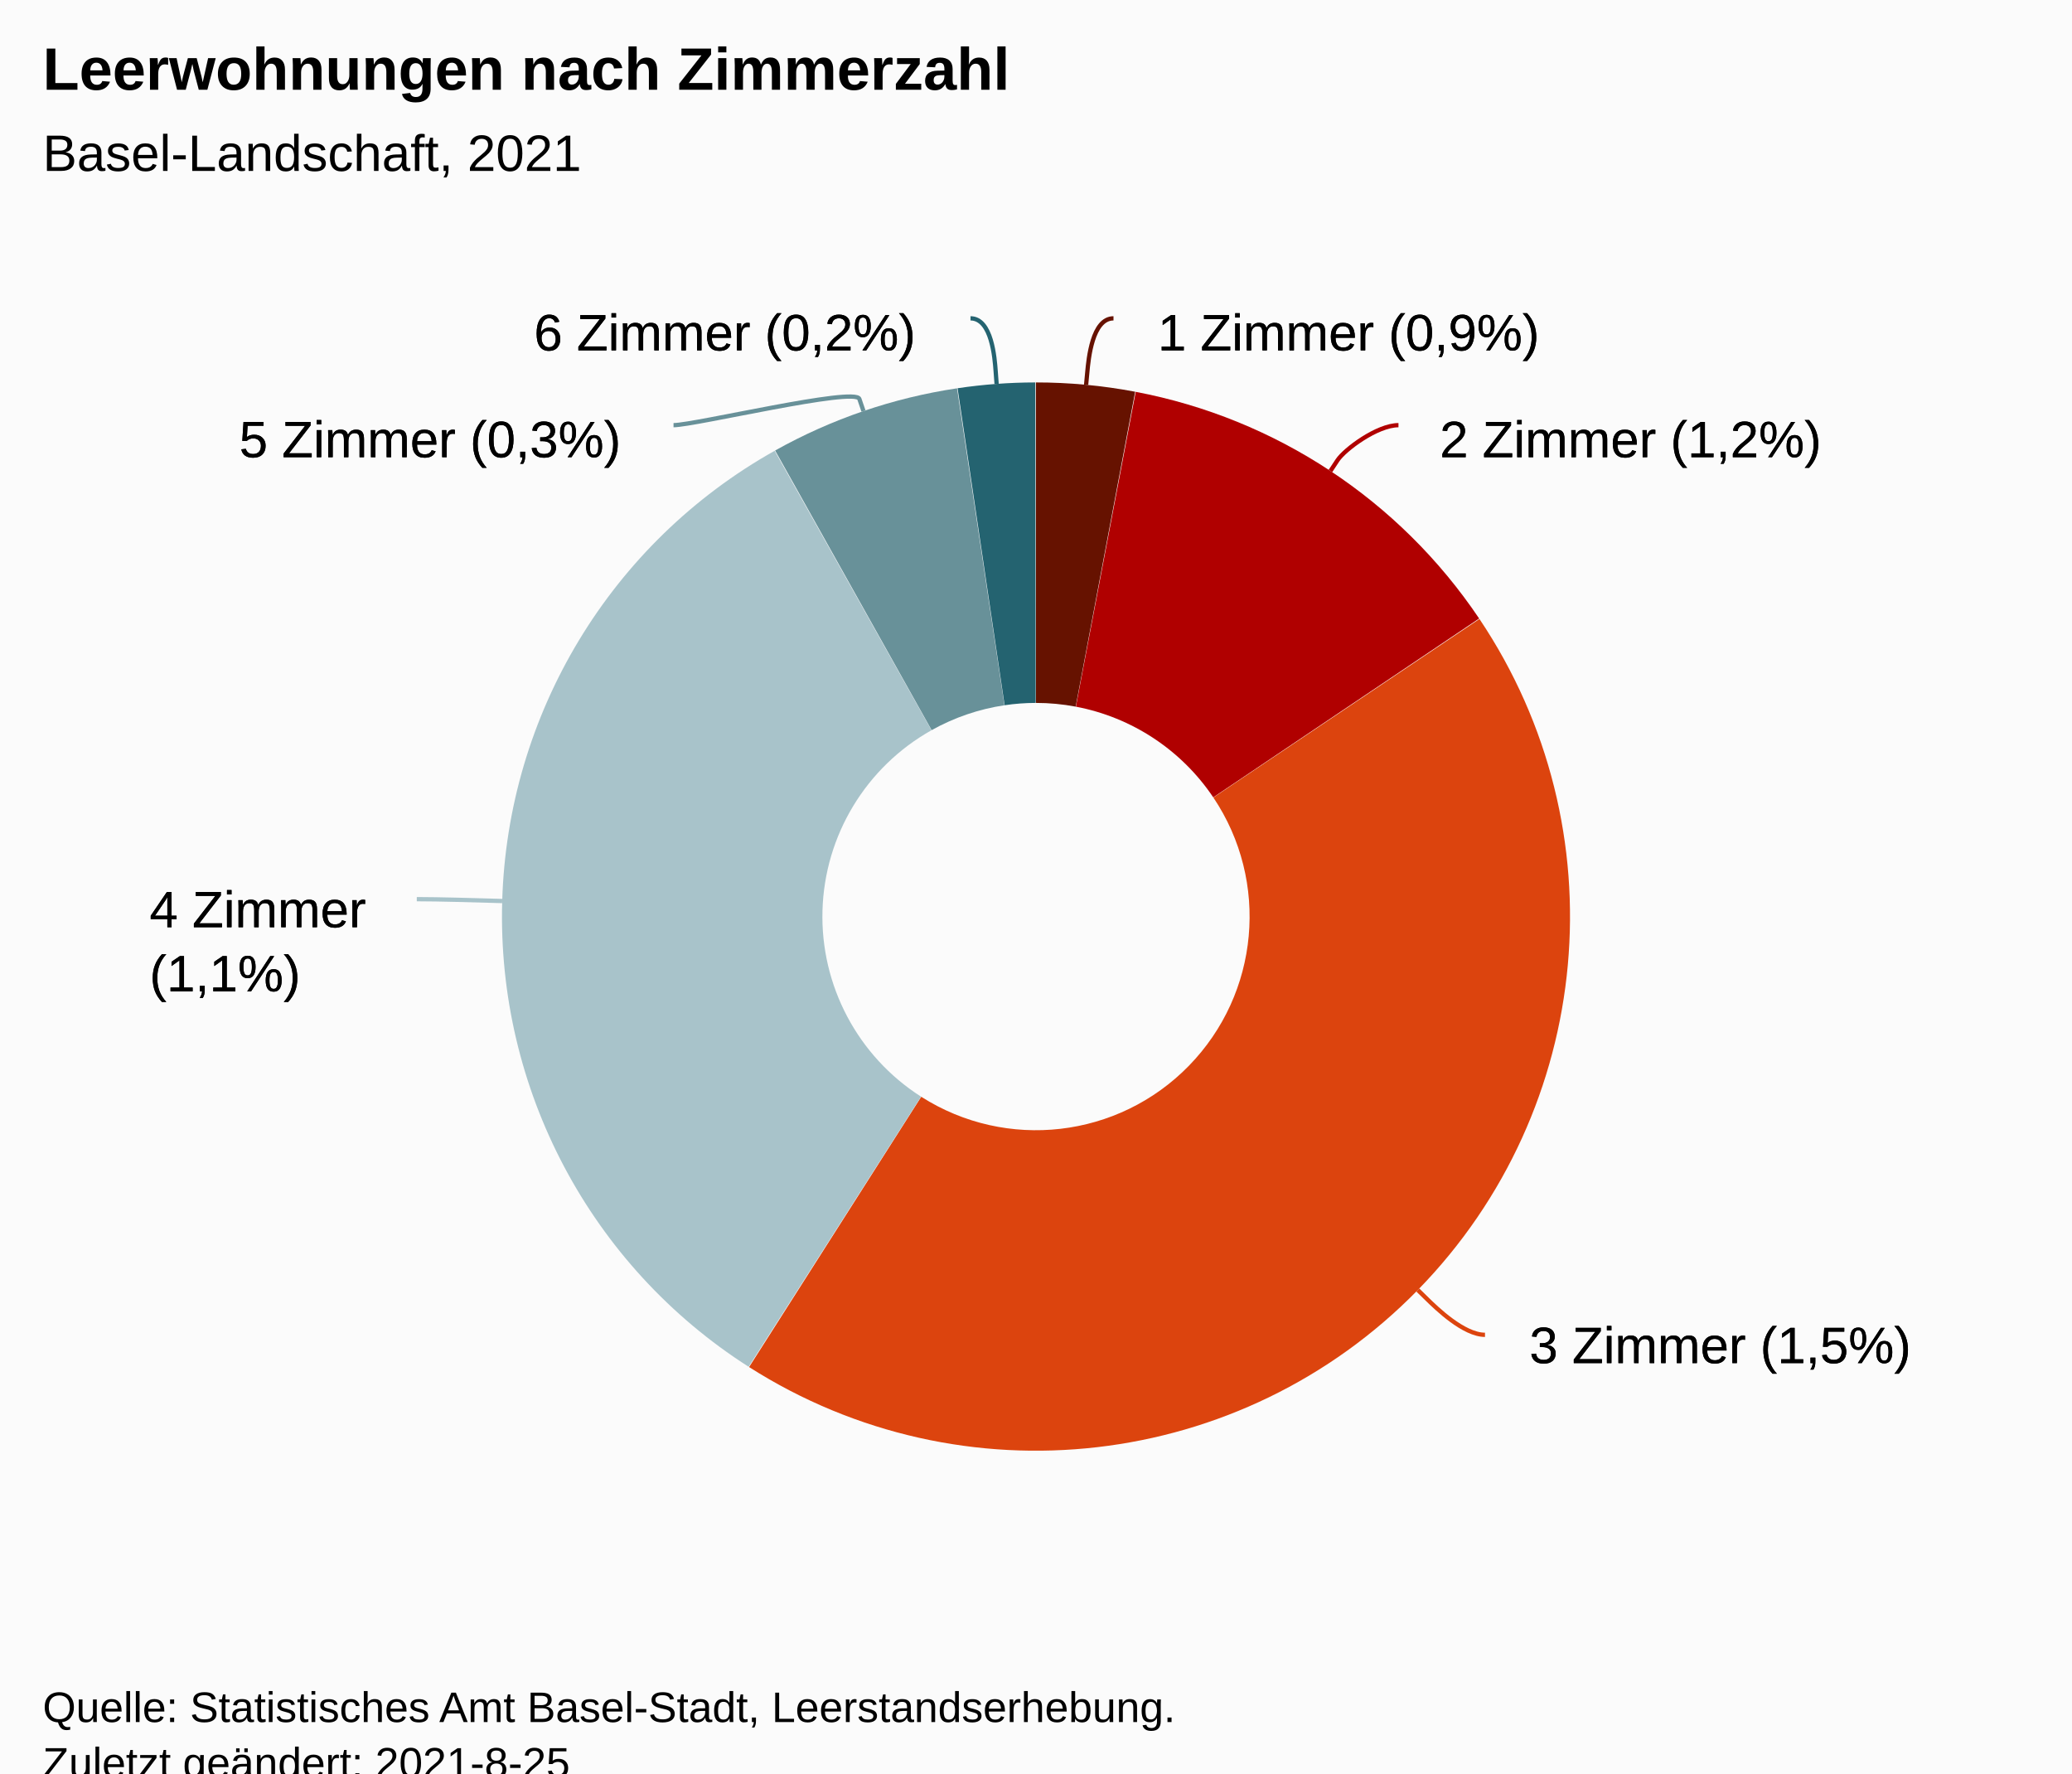
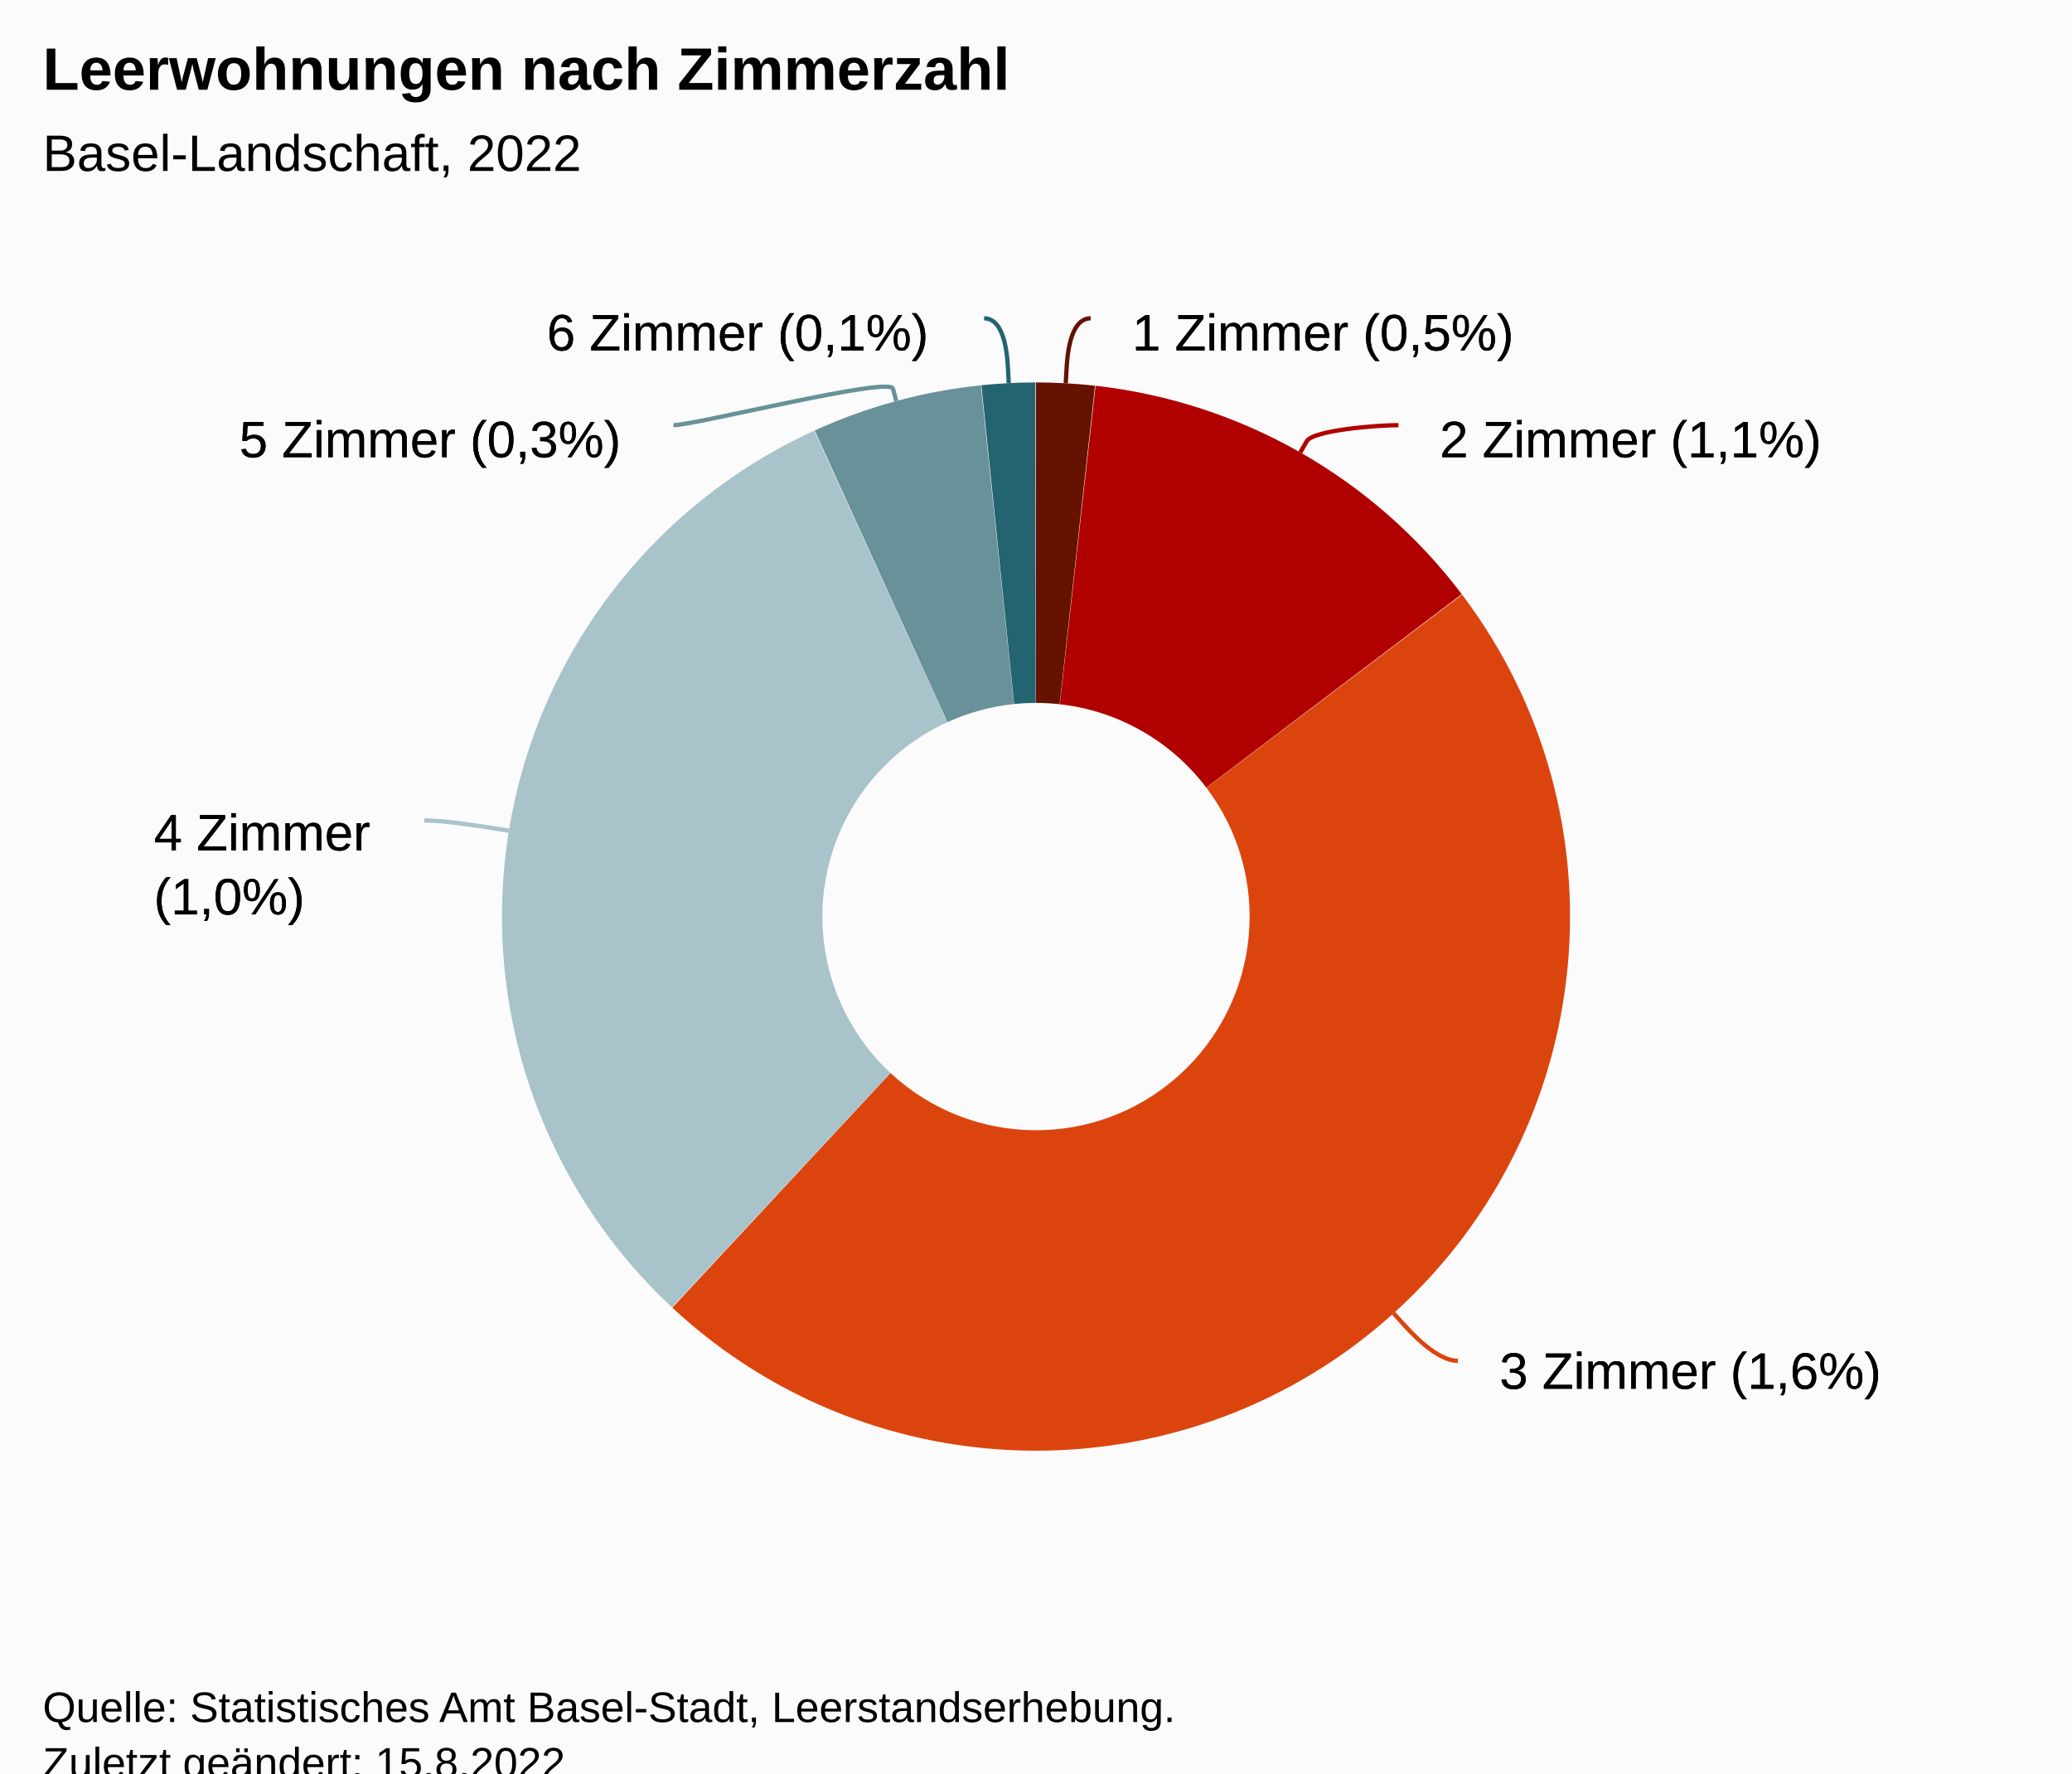
<svg xmlns="http://www.w3.org/2000/svg" version="1.1" class="highcharts-root" style="font-family:Arial;font-size:12px;" viewBox="0 0 485 415">
  <defs>
-     <clipPath id="highcharts-zp02n6z-19-">
+     <clipPath id="highcharts-9qoypfk-19-">
      <rect x="0" y="0" width="465" height="317" fill="none" />
    </clipPath>
-     <clipPath id="highcharts-zp02n6z-21-">
+     <clipPath id="highcharts-9qoypfk-21-">
      <rect x="10" y="56" width="465" height="317" fill="none" />
    </clipPath>
  </defs>
  <rect fill="#fbfbfb" class="highcharts-background" x="0" y="0" width="485" height="428" rx="0" ry="0" />
  <rect fill="none" class="highcharts-plot-background" x="10" y="56" width="465" height="317" />
  <g class="highcharts-pane-group" data-z-index="0" />
  <rect fill="none" class="highcharts-plot-border" data-z-index="1" x="10" y="56" width="465" height="317" />
  <g class="highcharts-series-group" data-z-index="3">
    <g class="highcharts-series highcharts-series-0 highcharts-pie-series" data-z-index="0.1" opacity="1" transform="translate(10,56) scale(1 1)">
-       <path fill="#661200" d="M 232.475 33.5 A 125 125 0 0 1 255.714 35.674 L 241.786 109.37 A 50 50 0 0 0 232.49 108.5 Z" transform="translate(0,0)" opacity="1" stroke-linejoin="round" class="highcharts-point highcharts-color-0" />
-       <path fill="#B00000" d="M 255.837 35.698 A 125 125 0 0 1 336.228 88.747 L 273.991 130.599 A 50 50 0 0 0 241.835 109.379 Z" transform="translate(0,0)" opacity="1" stroke-linejoin="round" class="highcharts-point highcharts-color-1" />
-       <path fill="#DC440E" d="M 336.298 88.851 A 125 125 0 0 1 165.341 263.926 L 205.636 200.67 A 50 50 0 0 0 274.019 130.64 Z" transform="translate(0,0)" opacity="1" stroke-linejoin="round" class="highcharts-point highcharts-color-2" />
-       <path fill="#A8C3CA" d="M 165.235 263.859 A 125 125 0 0 1 171.326 49.492 L 208.031 114.897 A 50 50 0 0 0 205.594 200.643 Z" transform="translate(0,0)" opacity="1" stroke-linejoin="round" class="highcharts-point highcharts-color-3" />
-       <path fill="#689199" d="M 171.435 49.431 A 125 125 0 0 1 214.019 34.874 L 225.108 109.049 A 50 50 0 0 0 208.074 114.872 Z" transform="translate(0,0)" opacity="1" stroke-linejoin="round" class="highcharts-point highcharts-color-4" />
-       <path fill="#246370" d="M 214.143 34.855 A 125 125 0 0 1 232.326 33.5 L 232.431 108.5 A 50 50 0 0 0 225.157 109.042 Z" transform="translate(0,0)" opacity="1" stroke-linejoin="round" class="highcharts-point highcharts-color-5" />
+       <path fill="#661200" d="M 232.475 33.5 A 125 125 0 0 1 246.321 34.266 L 238.028 108.807 A 50 50 0 0 0 232.49 108.5 Z" transform="translate(0,0)" opacity="1" stroke-linejoin="round" class="highcharts-point highcharts-color-0" />
+       <path fill="#B00000" d="M 246.445 34.28 A 125 125 0 0 1 332.162 83.051 L 272.365 128.32 A 50 50 0 0 0 238.078 108.812 Z" transform="translate(0,0)" opacity="1" stroke-linejoin="round" class="highcharts-point highcharts-color-1" />
+       <path fill="#DC440E" d="M 332.237 83.151 A 125 125 0 0 1 147.368 250.029 L 198.447 195.112 A 50 50 0 0 0 272.395 128.36 Z" transform="translate(0,0)" opacity="1" stroke-linejoin="round" class="highcharts-point highcharts-color-2" />
+       <path fill="#A8C3CA" d="M 147.277 249.944 A 125 125 0 0 1 180.574 44.795 L 211.73 113.018 A 50 50 0 0 0 198.411 195.078 Z" transform="translate(0,0)" opacity="1" stroke-linejoin="round" class="highcharts-point highcharts-color-3" />
+       <path fill="#689199" d="M 180.688 44.744 A 125 125 0 0 1 219.599 34.167 L 227.34 108.767 A 50 50 0 0 0 211.775 112.997 Z" transform="translate(0,0)" opacity="1" stroke-linejoin="round" class="highcharts-point highcharts-color-4" />
+       <path fill="#246370" d="M 219.724 34.155 A 125 125 0 0 1 232.326 33.5 L 232.431 108.5 A 50 50 0 0 0 227.389 108.762 Z" transform="translate(0,0)" opacity="1" stroke-linejoin="round" class="highcharts-point highcharts-color-5" />
    </g>
    <g class="highcharts-markers highcharts-series-0 highcharts-pie-series" data-z-index="0.1" opacity="1" transform="translate(10,56) scale(1 1)" />
  </g>
  <text x="10" text-anchor="start" class="highcharts-title" data-z-index="4" style="color:#000000;font-size:14px;font-weight:bold;fill:#000000;" y="21">
    <tspan>Leerwohnungen nach Zimmerzahl</tspan>
  </text>
  <text x="10" text-anchor="start" class="highcharts-subtitle" data-z-index="4" style="color:#000000;font-size:12px;font-weight:normal;font-family:Arial;fill:#000000;" y="40">
-     <tspan>Basel-Landschaft, 2021</tspan>
+     <tspan>Basel-Landschaft, 2022</tspan>
  </text>
  <text x="10" text-anchor="start" class="highcharts-caption" data-z-index="4" style="color:#666666;fill:#666666;" y="385" />
  <g class="highcharts-data-labels highcharts-series-0 highcharts-pie-series" data-z-index="6" opacity="1" transform="translate(10,56) scale(1 1)">
-     <path fill="none" class="highcharts-data-label-connector highcharts-color-0" stroke="#661200" stroke-width="1" d="M 250.638 18.5 C 245.638 18.5 244.793 28.078 244.512 31.065 L 244.23 34.052" />
-     <path fill="none" class="highcharts-data-label-connector highcharts-color-1" stroke="#B00000" stroke-width="1" d="M 317.344 43.5 C 312.344 43.5 304.73 49.212 303.076 51.715 L 301.422 54.218" />
-     <path fill="none" class="highcharts-data-label-connector highcharts-color-2" stroke="#DC440E" stroke-width="1" d="M 337.596 256.381 C 332.596 256.381 326.162 250.089 324.017 247.991 L 321.872 245.894" />
-     <path fill="none" class="highcharts-data-label-connector highcharts-color-3" stroke="#A8C3CA" stroke-width="1" d="M 87.559 154.428 C 92.559 154.428 101.555 154.69 104.554 154.777 L 107.553 154.864" />
-     <path fill="none" class="highcharts-data-label-connector highcharts-color-4" stroke="#689199" stroke-width="1" d="M 147.656 43.5 C 152.656 43.5 190.183 34.523 191.152 37.362 L 192.121 40.201" />
-     <path fill="none" class="highcharts-data-label-connector highcharts-color-5" stroke="#246370" stroke-width="1" d="M 217.172 18.5 C 222.172 18.5 222.836 27.857 223.057 30.849 L 223.278 33.841" />
-     <g class="highcharts-label highcharts-data-label highcharts-data-label-color-0" data-z-index="1" transform="translate(256,9)">
+     <path fill="none" class="highcharts-data-label-connector highcharts-color-0" stroke="#661200" stroke-width="1" d="M 245.298 18.5 C 240.298 18.5 239.796 27.703 239.629 30.699 L 239.462 33.694" />
+     <path fill="none" class="highcharts-data-label-connector highcharts-color-1" stroke="#B00000" stroke-width="1" d="M 317.344 43.5 C 312.344 43.5 297.34 44.672 295.855 47.279 L 294.371 49.886" />
+     <path fill="none" class="highcharts-data-label-connector highcharts-color-2" stroke="#DC440E" stroke-width="1" d="M 331.251 262.475 C 326.251 262.475 320.224 255.791 318.215 253.563 L 316.206 251.335" />
+     <path fill="none" class="highcharts-data-label-connector highcharts-color-3" stroke="#A8C3CA" stroke-width="1" d="M 89.319 136.005 C 94.319 136.005 103.202 137.451 106.163 137.934 L 109.124 138.416" />
+     <path fill="none" class="highcharts-data-label-connector highcharts-color-4" stroke="#689199" stroke-width="1" d="M 147.656 43.5 C 152.656 43.5 198.228 32.063 199.012 34.958 L 199.797 37.854" />
+     <path fill="none" class="highcharts-data-label-connector highcharts-color-5" stroke="#246370" stroke-width="1" d="M 220.352 18.5 C 225.352 18.5 225.811 27.671 225.964 30.667 L 226.117 33.663" />
+     <g class="highcharts-label highcharts-data-label highcharts-data-label-color-0 highcharts-tracker" data-z-index="1" transform="translate(250,9)">
      <text x="5" data-z-index="1" y="17" style="color:black;cursor:true;font-size:12px;font-weight:normal;fill:black;">
-         <tspan x="5" y="17" class="highcharts-text-outline" fill="black" stroke="black" stroke-width="0px" stroke-linejoin="round" style="">1 Zimmer (0,9%)</tspan>
-         <tspan x="5" y="17">1 Zimmer (0,9%)</tspan>
+         <tspan x="5" y="17" class="highcharts-text-outline" fill="black" stroke="black" stroke-width="0px" stroke-linejoin="round" style="">1 Zimmer (0,5%)</tspan>
+         <tspan x="5" y="17">1 Zimmer (0,5%)</tspan>
      </text>
    </g>
-     <g class="highcharts-label highcharts-data-label highcharts-data-label-color-1" data-z-index="1" transform="translate(322,34)">
+     <g class="highcharts-label highcharts-data-label highcharts-data-label-color-1 highcharts-tracker" data-z-index="1" transform="translate(322,34)">
      <text x="5" data-z-index="1" y="17" style="color:black;cursor:true;font-size:12px;font-weight:normal;fill:black;">
-         <tspan x="5" y="17" class="highcharts-text-outline" fill="black" stroke="black" stroke-width="0px" stroke-linejoin="round">2 Zimmer (1,2%)</tspan>
-         <tspan x="5" y="17">2 Zimmer (1,2%)</tspan>
+         <tspan x="5" y="17" class="highcharts-text-outline" fill="black" stroke="black" stroke-width="0px" stroke-linejoin="round">2 Zimmer (1,1%)</tspan>
+         <tspan x="5" y="17">2 Zimmer (1,1%)</tspan>
      </text>
    </g>
-     <g class="highcharts-label highcharts-data-label highcharts-data-label-color-2" data-z-index="1" transform="translate(343,246)">
+     <g class="highcharts-label highcharts-data-label highcharts-data-label-color-2 highcharts-tracker" data-z-index="1" transform="translate(336,252)">
      <text x="5" data-z-index="1" y="17" style="color:black;cursor:true;font-size:12px;font-weight:normal;fill:black;">
-         <tspan x="5" y="17" class="highcharts-text-outline" fill="black" stroke="black" stroke-width="0px" stroke-linejoin="round">3 Zimmer (1,5%)</tspan>
-         <tspan x="5" y="17">3 Zimmer (1,5%)</tspan>
+         <tspan x="5" y="17" class="highcharts-text-outline" fill="black" stroke="black" stroke-width="0px" stroke-linejoin="round">3 Zimmer (1,6%)</tspan>
+         <tspan x="5" y="17">3 Zimmer (1,6%)</tspan>
      </text>
    </g>
-     <g class="highcharts-label highcharts-data-label highcharts-data-label-color-3" data-z-index="1" transform="translate(20,144)">
+     <g class="highcharts-label highcharts-data-label highcharts-data-label-color-3 highcharts-tracker" data-z-index="1" transform="translate(21,126)">
      <text x="5" data-z-index="1" y="17" style="color:black;cursor:true;font-size:12px;font-weight:normal;fill:black;">
        <tspan x="5" y="17" class="highcharts-text-outline" fill="black" stroke="black" stroke-width="0px" stroke-linejoin="round" style="">4 Zimmer</tspan>
-         <tspan x="5" dy="15" class="highcharts-text-outline" fill="black" stroke="black" stroke-width="0px" stroke-linejoin="round" style="">(1,1%)</tspan>
+         <tspan x="5" dy="15" class="highcharts-text-outline" fill="black" stroke="black" stroke-width="0px" stroke-linejoin="round" style="">(1,0%)</tspan>
        <tspan x="5" y="17">4 Zimmer</tspan>
-         <tspan x="5" dy="15">(1,1%)</tspan>
+         <tspan x="5" dy="15">(1,0%)</tspan>
      </text>
    </g>
-     <g class="highcharts-label highcharts-data-label highcharts-data-label-color-4" data-z-index="1" transform="translate(41,34)">
+     <g class="highcharts-label highcharts-data-label highcharts-data-label-color-4 highcharts-tracker" data-z-index="1" transform="translate(41,34)">
      <text x="5" data-z-index="1" y="17" style="color:black;cursor:true;font-size:12px;font-weight:normal;fill:black;">
        <tspan x="5" y="17" class="highcharts-text-outline" fill="black" stroke="black" stroke-width="0px" stroke-linejoin="round">5 Zimmer (0,3%)</tspan>
        <tspan x="5" y="17">5 Zimmer (0,3%)</tspan>
      </text>
    </g>
-     <g class="highcharts-label highcharts-data-label highcharts-data-label-color-5" data-z-index="1" transform="translate(110,9)">
+     <g class="highcharts-label highcharts-data-label highcharts-data-label-color-5 highcharts-tracker" data-z-index="1" transform="translate(113,9)">
      <text x="5" data-z-index="1" y="17" style="color:black;cursor:true;font-size:12px;font-weight:normal;fill:black;">
-         <tspan x="5" y="17" class="highcharts-text-outline" fill="black" stroke="black" stroke-width="0px" stroke-linejoin="round">6 Zimmer (0,2%)</tspan>
-         <tspan x="5" y="17">6 Zimmer (0,2%)</tspan>
+         <tspan x="5" y="17" class="highcharts-text-outline" fill="black" stroke="black" stroke-width="0px" stroke-linejoin="round">6 Zimmer (0,1%)</tspan>
+         <tspan x="5" y="17">6 Zimmer (0,1%)</tspan>
      </text>
    </g>
  </g>
  <text x="10" class="highcharts-credits" text-anchor="start" data-z-index="8" style="cursor:default;color:#000000;font-size:10px;fill:#000000;" y="403">
    <tspan>Quelle: Statistisches Amt Basel-Stadt, Leerstandserhebung.</tspan>
-     <tspan x="10" dy="13">Zuletzt geändert: 2021-8-25</tspan>
+     <tspan x="10" dy="13">Zuletzt geändert: 15.8.2022</tspan>
  </text>
-   <g class="highcharts-control-points" data-z-index="99" clip-path="url(#highcharts-zp02n6z-21-)" />
+   <g class="highcharts-control-points" data-z-index="99" clip-path="url(#highcharts-9qoypfk-21-)" />
</svg>
